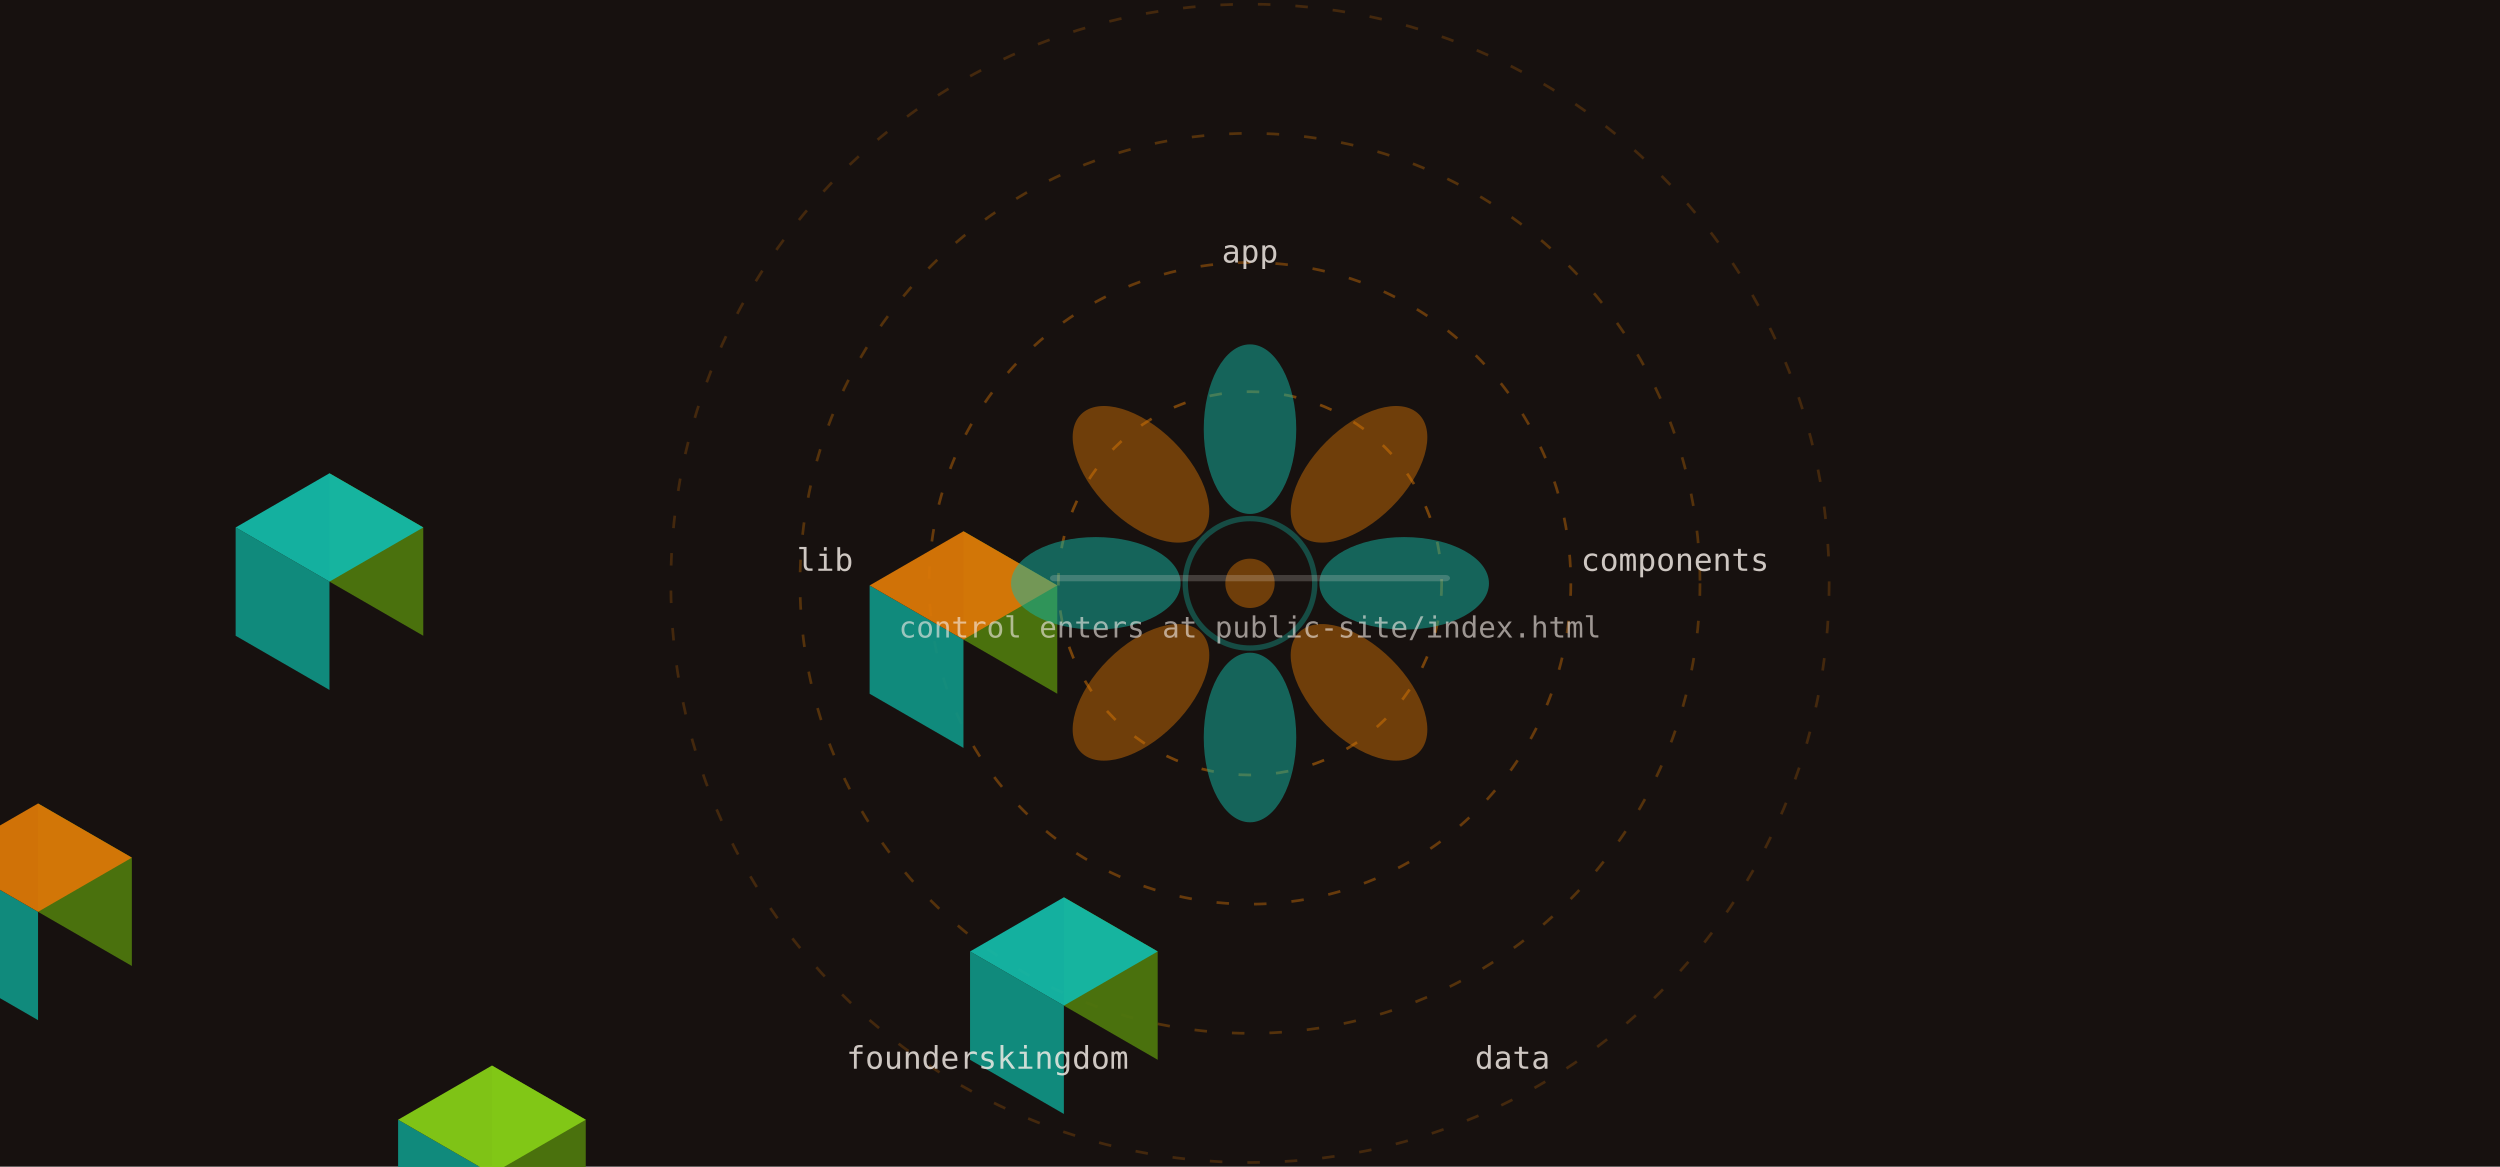
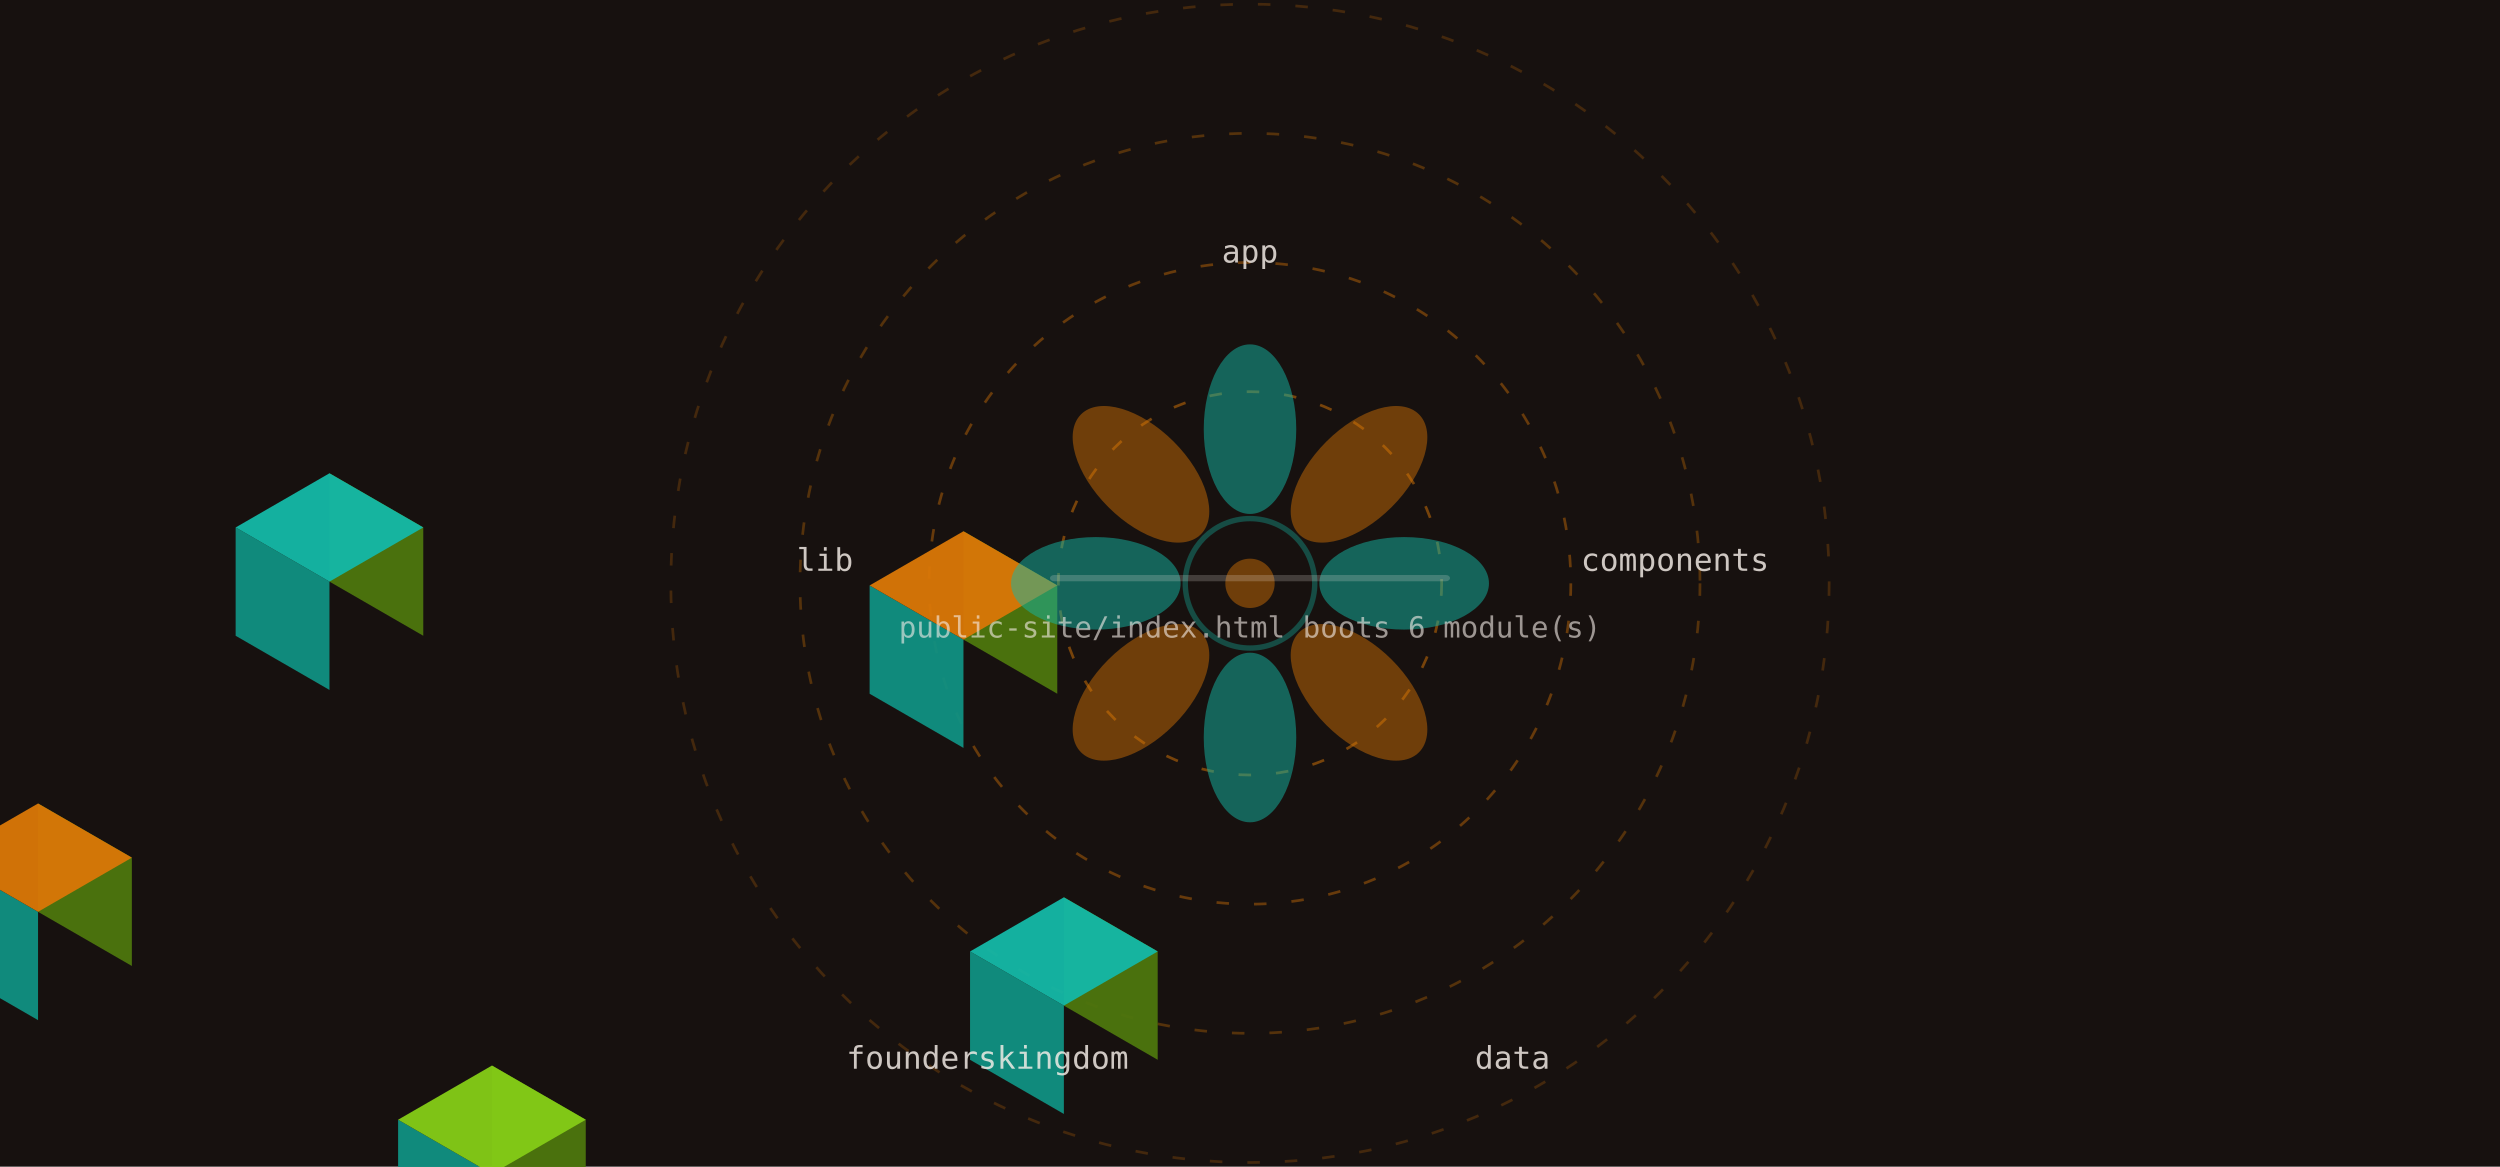
<svg xmlns="http://www.w3.org/2000/svg" viewBox="0 0 1200 560" width="1200" height="560" role="img" aria-label="founderskingdom workflow">
  <rect width="1200" height="560" fill="#17110f" />
  <defs>
    <linearGradient id="gk" x1="0" y1="0" x2="1" y2="1">
      <stop offset="0%" stop-color="#d97706" />
      <stop offset="100%" stop-color="#14b8a6" />
    </linearGradient>
  </defs>
  <circle cx="600.00" cy="280.00" r="92.00" fill="none" stroke="rgba(217,119,6,0.500)" stroke-width="1.30" opacity="1.00" stroke-dasharray="6 12" />
  <circle cx="600.00" cy="280.00" r="154.00" fill="none" stroke="rgba(217,119,6,0.410)" stroke-width="1.30" opacity="1.00" stroke-dasharray="6 12" />
  <circle cx="600.00" cy="280.00" r="216.00" fill="none" stroke="rgba(217,119,6,0.320)" stroke-width="1.30" opacity="1.00" stroke-dasharray="6 12" />
  <circle cx="600.00" cy="280.00" r="278.00" fill="none" stroke="rgba(217,119,6,0.230)" stroke-width="1.30" opacity="1.00" stroke-dasharray="6 12" />
  <polygon points="462.46,307.00 507.49,333.00 507.49,281.00 462.46,255.00" fill="#4d760d" opacity="0.95" />
  <polygon points="417.42,333.00 462.46,359.00 462.46,307.00 417.42,281.00" fill="#109081" opacity="0.95" />
  <polygon points="462.46,255.00 507.49,281.00 462.46,307.00 417.42,281.00" fill="#d97706" opacity="0.95" />
  <text x="600" y="126" font-family="ui-monospace,Menlo,monospace" font-size="15" fill="rgba(246,239,233,0.820)" text-anchor="middle">app</text>
  <polygon points="510.66,482.70 555.69,508.70 555.69,456.70 510.66,430.70" fill="#4d760d" opacity="0.95" />
  <polygon points="465.62,508.70 510.66,534.70 510.66,482.70 465.62,456.70" fill="#109081" opacity="0.95" />
  <polygon points="510.66,430.70 555.69,456.70 510.66,482.70 465.62,456.70" fill="#14b8a6" opacity="0.95" />
  <text x="804" y="274" font-family="ui-monospace,Menlo,monospace" font-size="15" fill="rgba(246,239,233,0.820)" text-anchor="middle">components</text>
  <polygon points="236.13,563.46 281.16,589.46 281.16,537.46 236.13,511.46" fill="#4d760d" opacity="0.95" />
  <polygon points="191.09,589.46 236.13,615.46 236.13,563.46 191.09,537.46" fill="#109081" opacity="0.95" />
  <polygon points="236.13,511.46 281.16,537.46 236.13,563.46 191.09,537.46" fill="#84cc16" opacity="0.95" />
  <text x="726" y="513" font-family="ui-monospace,Menlo,monospace" font-size="15" fill="rgba(246,239,233,0.820)" text-anchor="middle">data</text>
  <polygon points="18.26,437.67 63.29,463.67 63.29,411.67 18.26,385.67" fill="#4d760d" opacity="0.95" />
  <polygon points="-26.77,463.67 18.26,489.67 18.26,437.67 -26.77,411.67" fill="#109081" opacity="0.95" />
  <polygon points="18.26,385.67 63.29,411.67 18.26,437.67 -26.77,411.67" fill="#d97706" opacity="0.95" />
  <text x="474" y="513" font-family="ui-monospace,Menlo,monospace" font-size="15" fill="rgba(246,239,233,0.820)" text-anchor="middle">founderskingdom</text>
  <polygon points="158.14,279.17 203.17,305.17 203.17,253.17 158.14,227.17" fill="#4d760d" opacity="0.95" />
  <polygon points="113.11,305.17 158.14,331.17 158.14,279.17 113.11,253.17" fill="#109081" opacity="0.95" />
  <polygon points="158.14,227.17 203.17,253.17 158.14,279.17 113.11,253.17" fill="#14b8a6" opacity="0.95" />
  <text x="396" y="274" font-family="ui-monospace,Menlo,monospace" font-size="15" fill="rgba(246,239,233,0.820)" text-anchor="middle">lib</text>
  <ellipse cx="600.00" cy="206.00" rx="22.20" ry="40.70" fill="rgba(20,184,166,0.500)" opacity="1.00" transform="rotate(0.0 600.00 206.00)" />
  <ellipse cx="652.33" cy="227.67" rx="22.20" ry="40.70" fill="rgba(217,119,6,0.450)" opacity="1.00" transform="rotate(45.0 652.33 227.67)" />
  <ellipse cx="674.00" cy="280.00" rx="22.20" ry="40.70" fill="rgba(20,184,166,0.500)" opacity="1.00" transform="rotate(90.0 674.00 280.00)" />
  <ellipse cx="652.33" cy="332.33" rx="22.20" ry="40.70" fill="rgba(217,119,6,0.450)" opacity="1.00" transform="rotate(135.0 652.33 332.33)" />
  <ellipse cx="600.00" cy="354.00" rx="22.20" ry="40.70" fill="rgba(20,184,166,0.500)" opacity="1.00" transform="rotate(180.0 600.00 354.00)" />
  <ellipse cx="547.67" cy="332.33" rx="22.20" ry="40.70" fill="rgba(217,119,6,0.450)" opacity="1.00" transform="rotate(225.0 547.67 332.33)" />
  <ellipse cx="526.00" cy="280.00" rx="22.20" ry="40.70" fill="rgba(20,184,166,0.500)" opacity="1.00" transform="rotate(270.0 526.00 280.00)" />
  <ellipse cx="547.67" cy="227.67" rx="22.20" ry="40.70" fill="rgba(217,119,6,0.450)" opacity="1.00" transform="rotate(315.0 547.67 227.67)" />
  <circle cx="600.00" cy="280.00" r="31.08" fill="none" stroke="rgba(20,184,166,0.500)" stroke-width="2.59" opacity="0.70" />
  <circle cx="600.00" cy="280.00" r="11.84" fill="rgba(217,119,6,0.450)" opacity="1.00" />
  <rect x="504.00" y="276.00" width="192.00" height="3.00" rx="2.00" fill="rgba(246,239,233,0.200)" opacity="1.00" />
-   <text x="600" y="306" font-family="ui-monospace,Menlo,monospace" font-size="14" fill="rgba(246,239,233,0.600)" text-anchor="middle">control enters at public-site/index.html</text>
+   <text x="600" y="306" font-family="ui-monospace,Menlo,monospace" font-size="14" fill="rgba(246,239,233,0.600)" text-anchor="middle">public-site/index.html boots 6 module(s)</text>
</svg>
